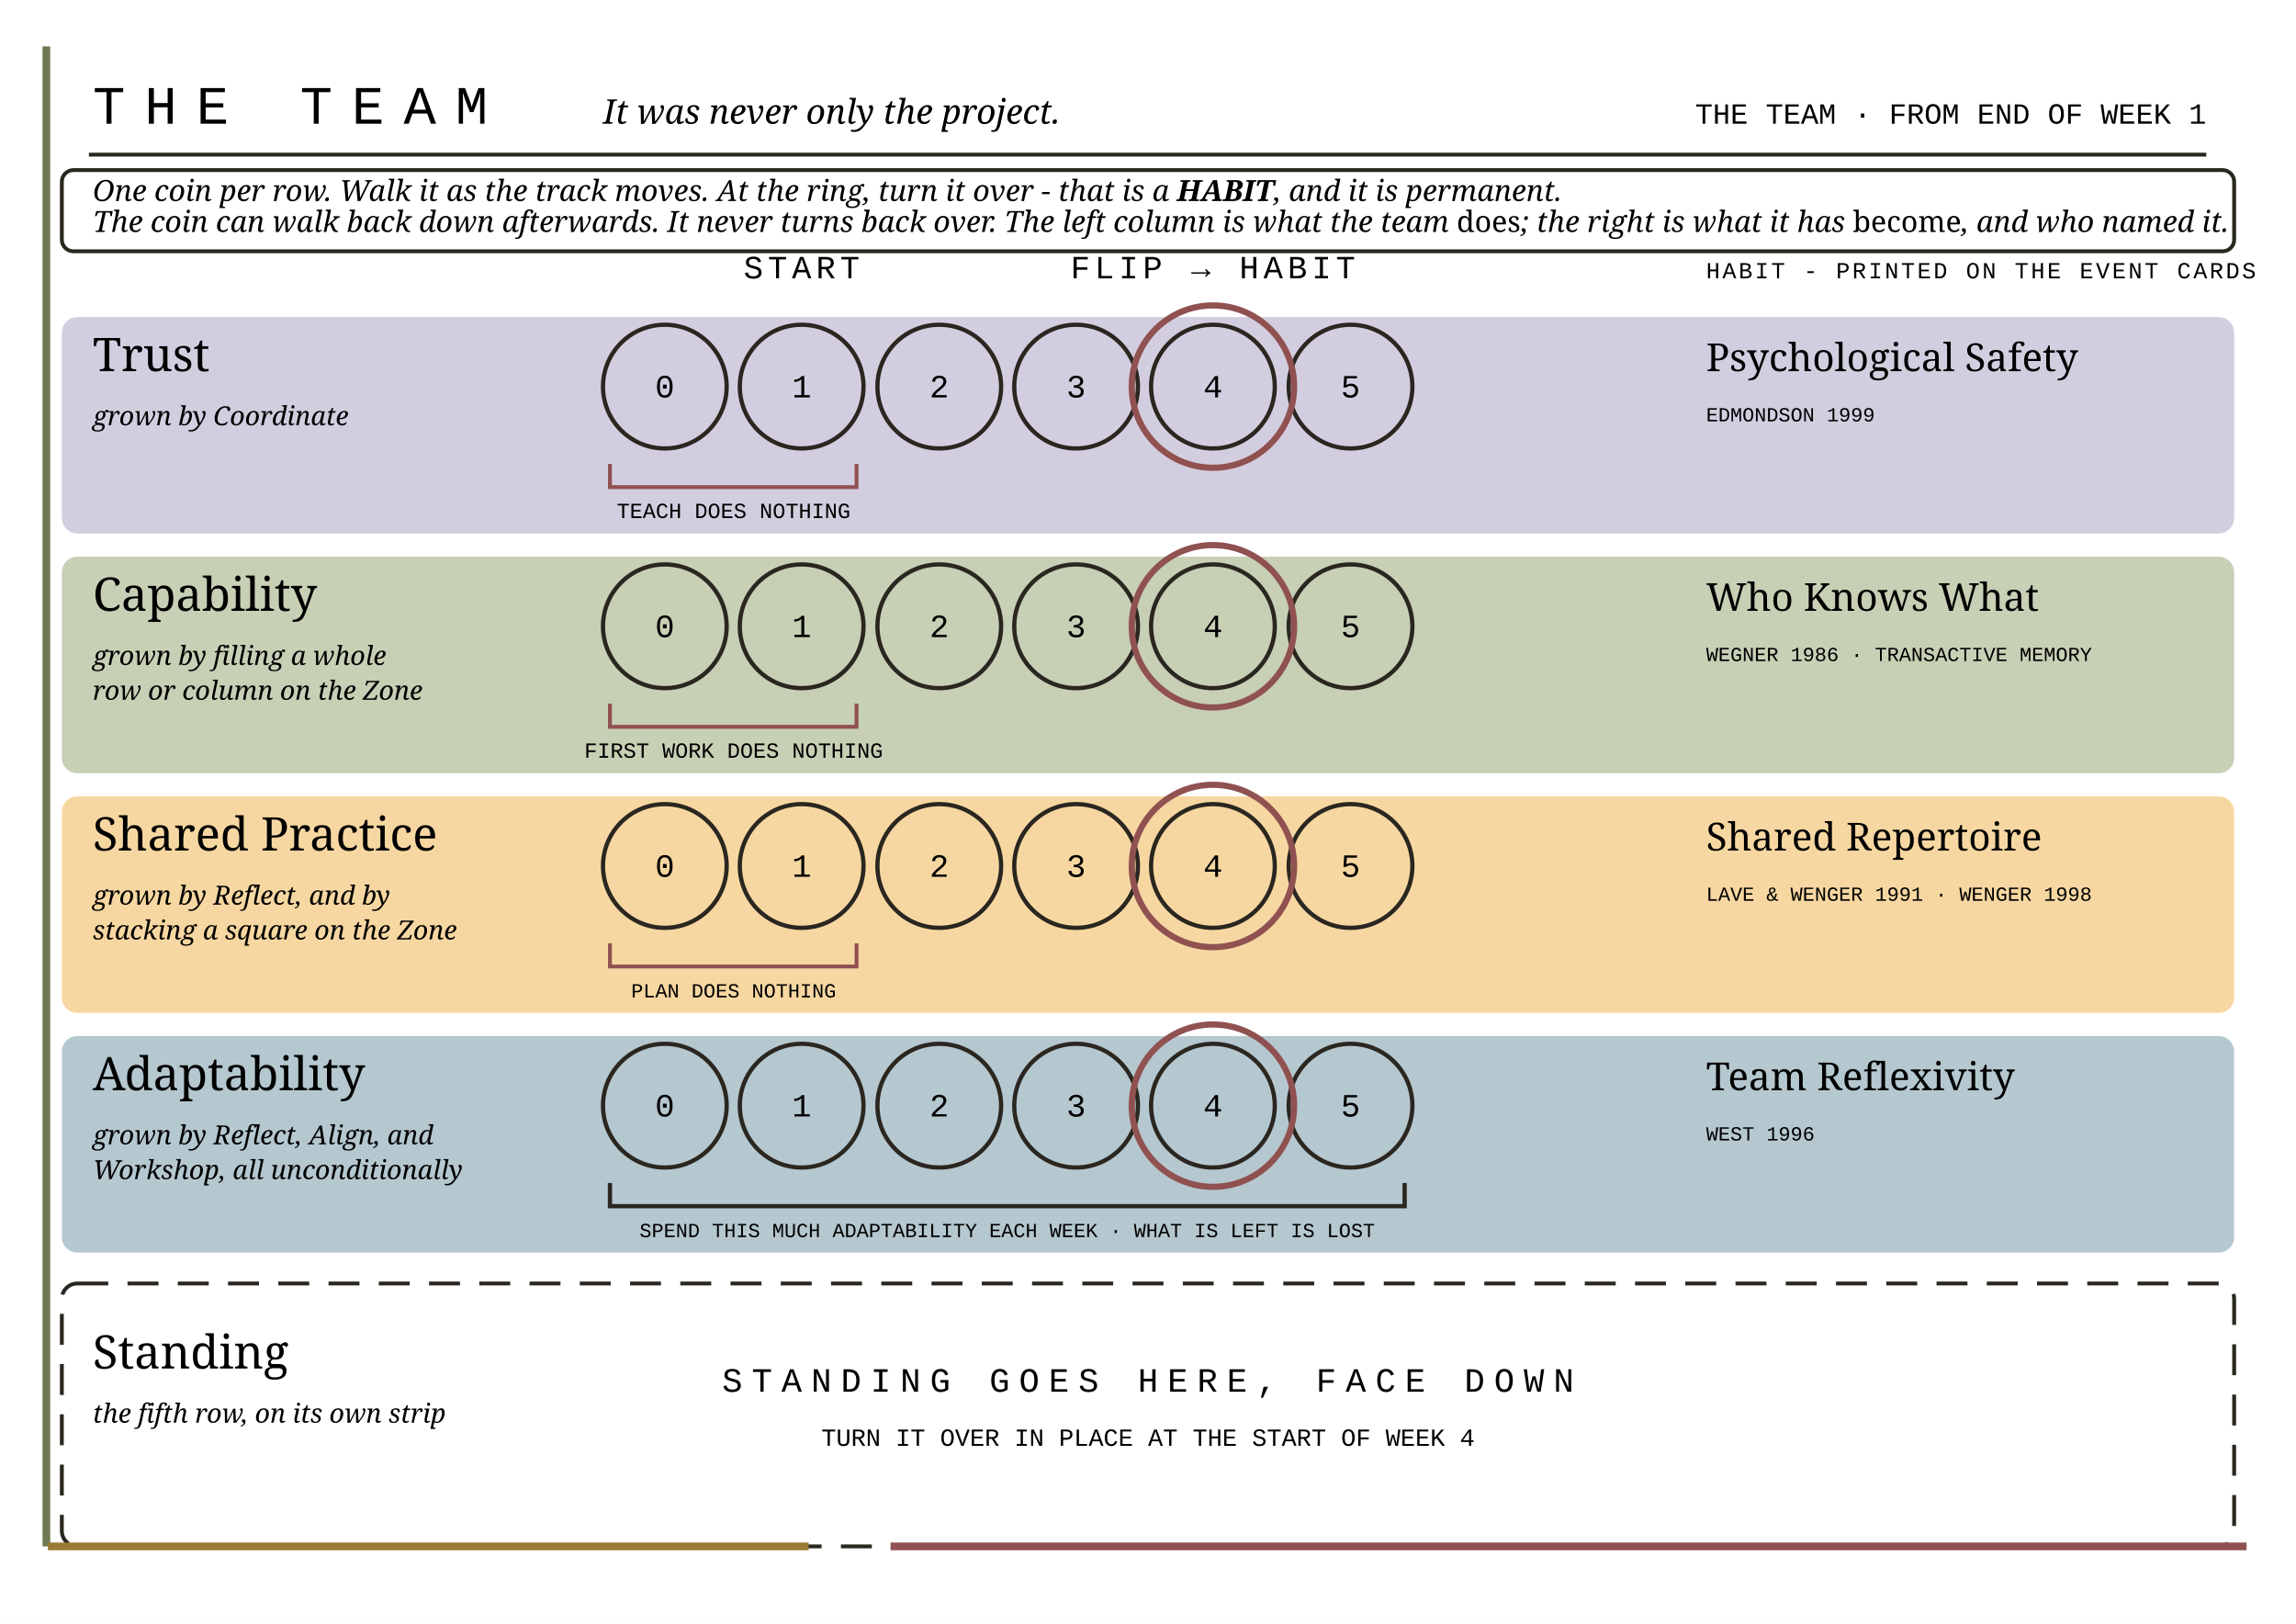
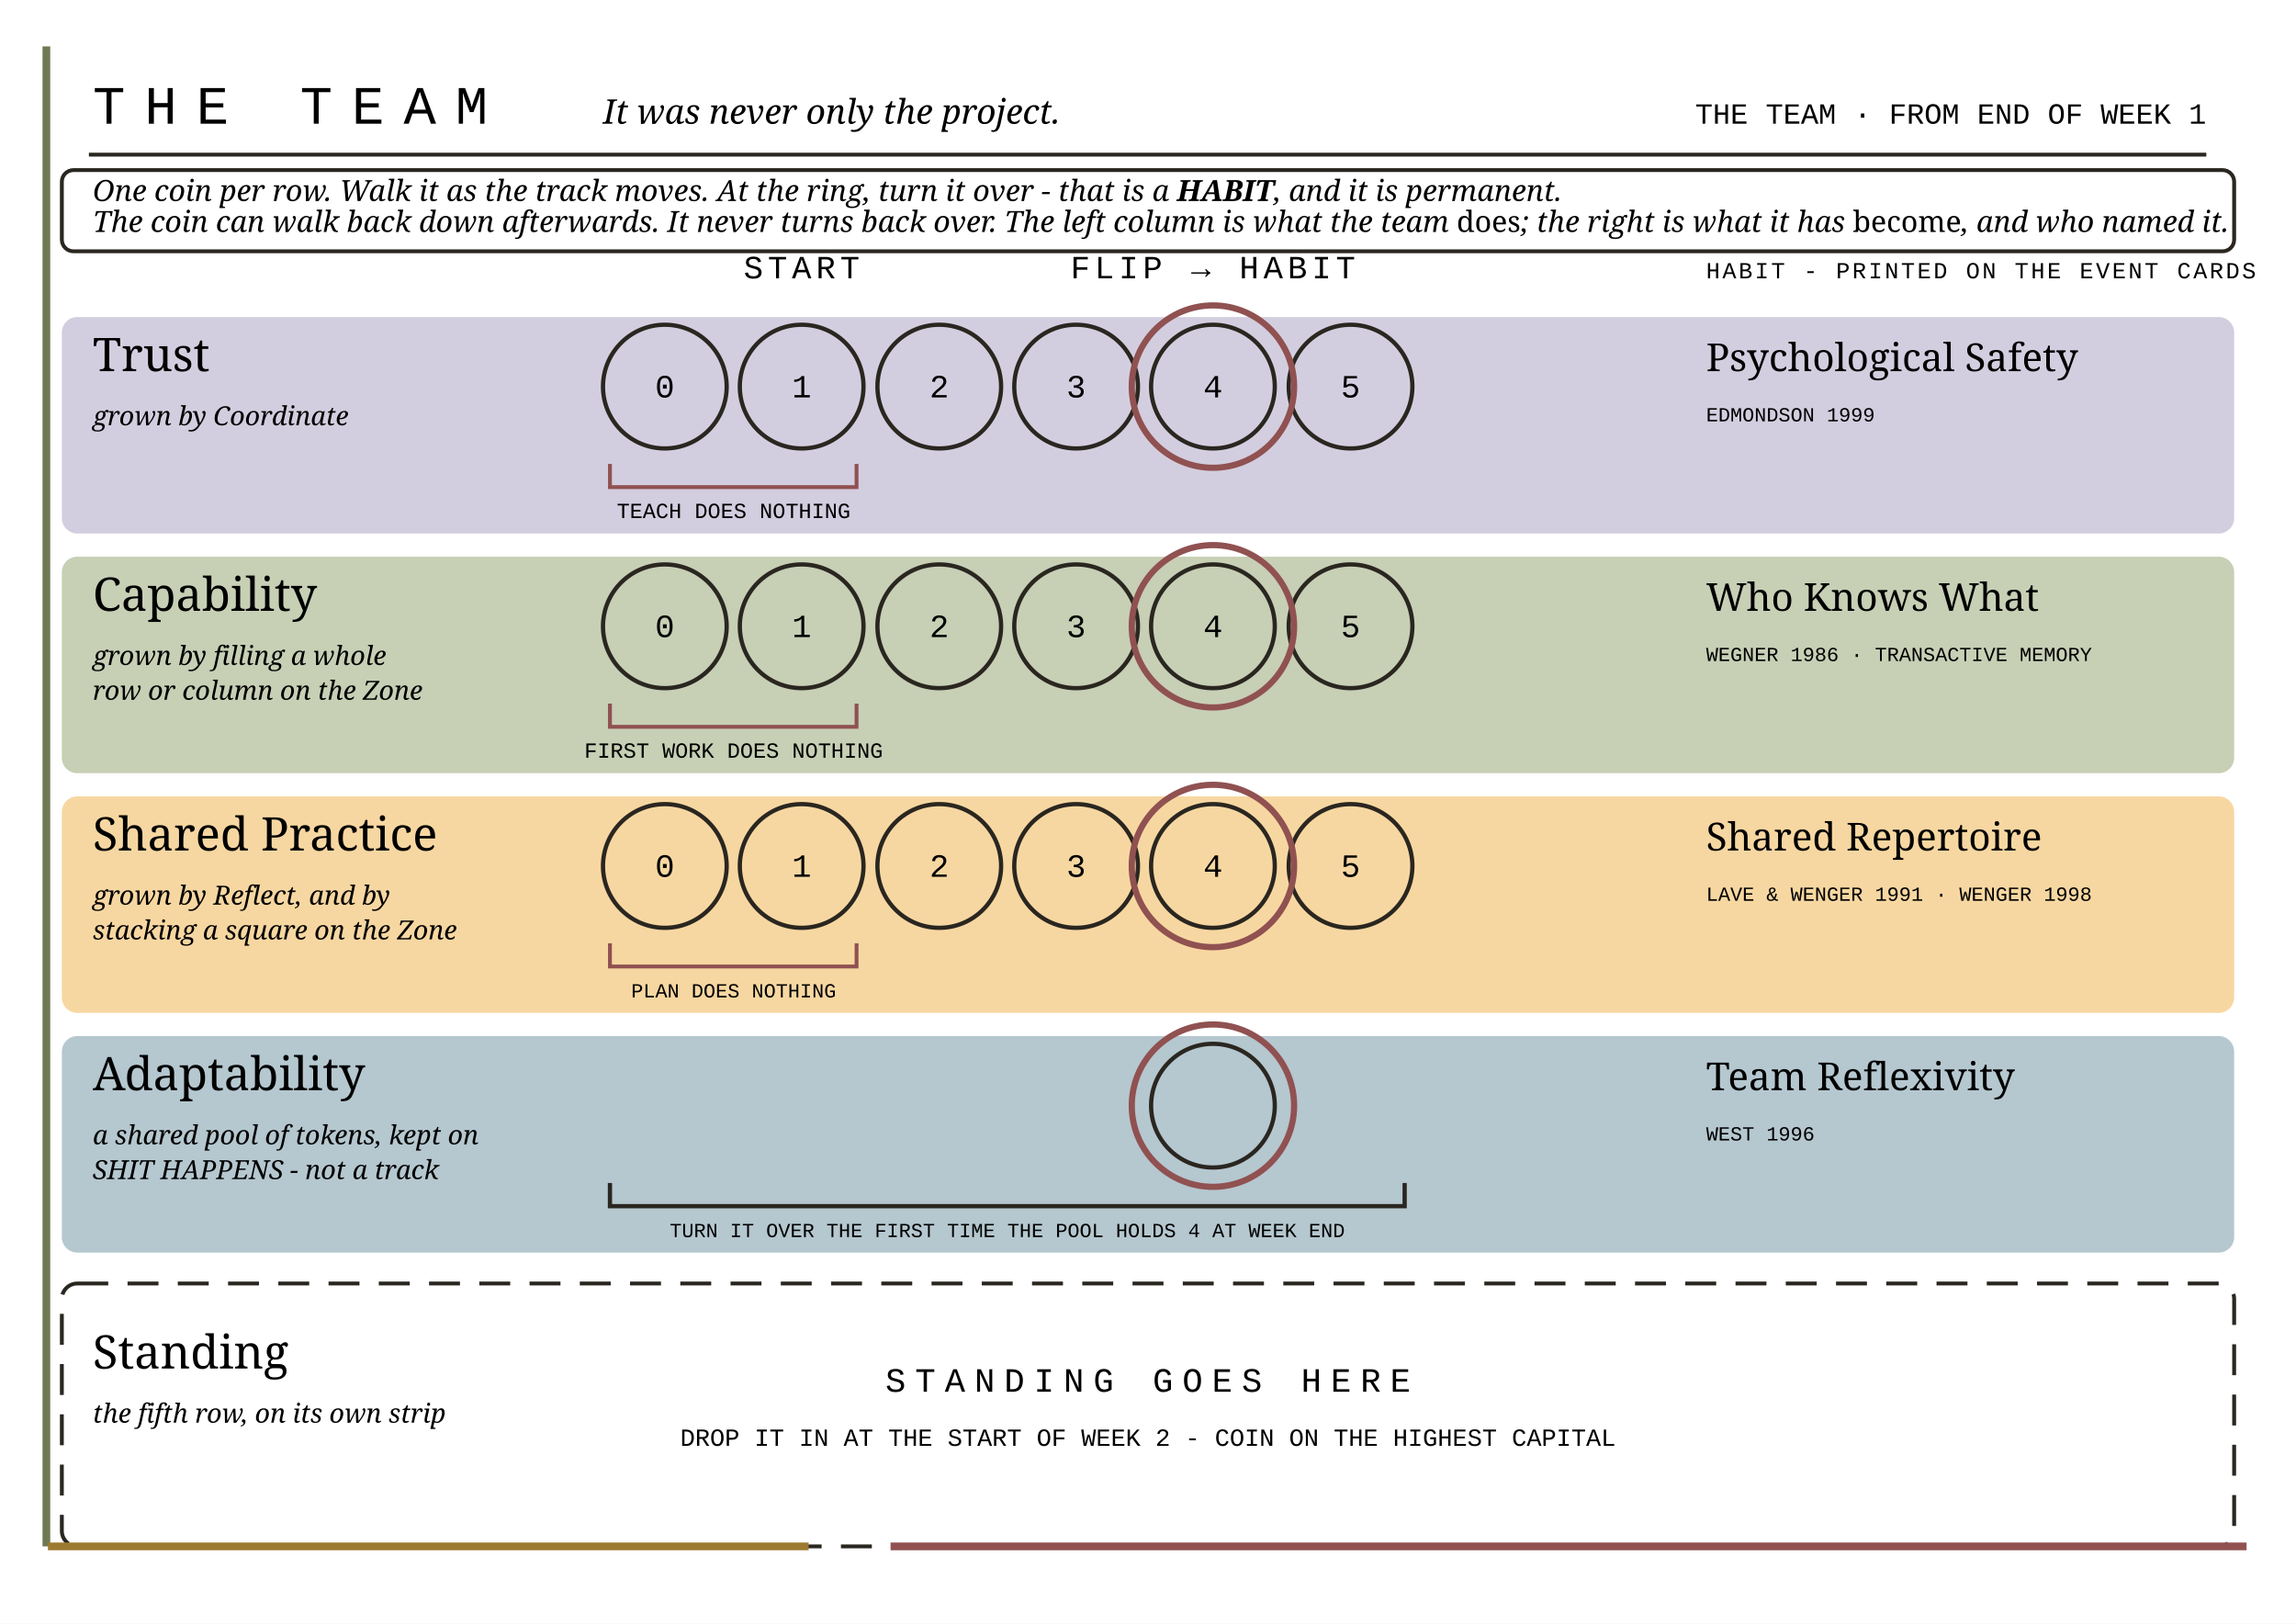
<svg xmlns="http://www.w3.org/2000/svg" width="297mm" height="210mm" viewBox="0 0 297 210">
  <style>
  .s { font-family:"EB Garamond",Garamond,Georgia,serif; fill:#000000; }
  .m { font-family:"IBM Plex Mono","Courier New",monospace; fill:#000000; }
  .r { stroke:#2A2620; stroke-width:.5; fill:none; }
  .w { fill:none; stroke:#2A2620; stroke-width:.55; }
  .q { fill:#000000; }
  .band { stroke:none; }
</style>
  <rect width="297" height="210" fill="#FFFFFF" />
  <text x="12" y="16" class="m" font-size="7" letter-spacing="2.5">THE TEAM</text>
  <text x="78" y="16" class="s" font-size="4.4" font-style="italic">It was never only the project.</text>
  <text x="285.4" y="16" class="m q" font-size="3.8" text-anchor="end">THE TEAM · FROM END OF WEEK 1</text>
  <line x1="11.5" y1="20" x2="285.4" y2="20" class="r" />
  <rect x="8" y="22" width="281" height="10.5" rx="1.5" class="r" />
  <text x="12" y="26" class="s" font-size="3.8" font-style="italic">One coin per row. Walk it as the track moves. At the ring, turn it over - that is a <tspan font-weight="bold">HABIT</tspan>, and it is permanent.</text>
  <text x="12" y="30" class="s" font-size="3.8" font-style="italic">The coin can walk back down afterwards. It never turns back over. The left column is what the team <tspan font-style="normal">does</tspan>; the right is what it has <tspan font-style="normal">become</tspan>, and who named it.</text>
  <text x="103.7" y="36" class="m" font-size="4.2" text-anchor="middle" letter-spacing=".6">START</text>
  <text x="156.9" y="36" class="m" font-size="4.2" text-anchor="middle" letter-spacing=".6">FLIP → HABIT</text>
  <text x="220.7" y="36" class="m" font-size="3" letter-spacing=".3">HABIT - PRINTED ON THE EVENT CARDS</text>
  <g id="trust" transform="translate(0,-4)">
    <rect x="8" y="45" width="281" height="28" rx="2" class="band" fill="#D3CEDF" />
    <text x="12" y="52" class="s" font-size="6">Trust</text>
    <text x="12" y="59" class="s" font-size="3.4" font-style="italic">grown by Coordinate</text>
    <g class="w">
      <circle cx="86" cy="54" r="8" />
      <circle cx="103.7" cy="54" r="8" />
      <circle cx="121.5" cy="54" r="8" />
      <circle cx="139.2" cy="54" r="8" />
      <circle cx="156.9" cy="54" r="8" />
      <circle cx="174.7" cy="54" r="8" />
    </g>
    <g class="m q" font-size="4.2" text-anchor="middle">
      <text x="86" y="55.4">0</text>
      <text x="103.7" y="55.4">1</text>
      <text x="121.5" y="55.4">2</text>
      <text x="139.2" y="55.4">3</text>
      <text x="156.9" y="55.4">4</text>
      <text x="174.7" y="55.4">5</text>
    </g>
    <circle cx="156.9" cy="54" r="10.5" class="w" style="stroke:#905151;stroke-width:.8" />
    <path d="M78.9,64 L78.9,67 L110.8,67 L110.8,64" class="w" style="stroke:#905151;stroke-width:.5" />
    <text x="94.9" y="71" class="m" font-size="2.8" text-anchor="middle">TEACH DOES NOTHING</text>
    <text x="220.7" y="52" class="s" font-size="5">Psychological Safety</text>
    <text x="220.7" y="58.5" class="m q" font-size="2.6">EDMONDSON 1999</text>
  </g>
  <g id="capability" transform="translate(0,-3)">
    <rect x="8" y="75" width="281" height="28" rx="2" class="band" fill="#C7CFB5" />
    <text x="12" y="82" class="s" font-size="6">Capability</text>
    <text x="12" y="89" class="s" font-size="3.4" font-style="italic">grown by filling a whole</text>
    <text x="12" y="93.5" class="s" font-size="3.4" font-style="italic">row or column on the Zone</text>
    <g class="w">
      <circle cx="86" cy="84" r="8" />
      <circle cx="103.7" cy="84" r="8" />
      <circle cx="121.5" cy="84" r="8" />
      <circle cx="139.2" cy="84" r="8" />
      <circle cx="156.9" cy="84" r="8" />
      <circle cx="174.7" cy="84" r="8" />
    </g>
    <g class="m q" font-size="4.2" text-anchor="middle">
      <text x="86" y="85.4">0</text>
      <text x="103.7" y="85.4">1</text>
      <text x="121.5" y="85.4">2</text>
      <text x="139.2" y="85.4">3</text>
      <text x="156.9" y="85.4">4</text>
      <text x="174.7" y="85.4">5</text>
    </g>
    <circle cx="156.9" cy="84" r="10.5" class="w" style="stroke:#905151;stroke-width:.8" />
    <path d="M78.9,94 L78.9,97 L110.8,97 L110.8,94" class="w" style="stroke:#905151;stroke-width:.5" />
    <text x="94.9" y="101" class="m" font-size="2.8" text-anchor="middle">FIRST WORK DOES NOTHING</text>
    <text x="220.7" y="82" class="s" font-size="5">Who Knows What</text>
    <text x="220.7" y="88.5" class="m q" font-size="2.6">WEGNER 1986 · TRANSACTIVE MEMORY</text>
  </g>
  <g id="shared-practice" transform="translate(0,-2)">
    <rect x="8" y="105" width="281" height="28" rx="2" class="band" fill="#F7D7A1" />
    <text x="12" y="112" class="s" font-size="6">Shared Practice</text>
    <text x="12" y="119" class="s" font-size="3.4" font-style="italic">grown by Reflect, and by</text>
    <text x="12" y="123.5" class="s" font-size="3.4" font-style="italic">stacking a square on the Zone</text>
    <g class="w">
      <circle cx="86" cy="114" r="8" />
      <circle cx="103.7" cy="114" r="8" />
      <circle cx="121.5" cy="114" r="8" />
      <circle cx="139.2" cy="114" r="8" />
      <circle cx="156.9" cy="114" r="8" />
      <circle cx="174.7" cy="114" r="8" />
    </g>
    <g class="m q" font-size="4.2" text-anchor="middle">
      <text x="86" y="115.4">0</text>
      <text x="103.7" y="115.4">1</text>
      <text x="121.5" y="115.4">2</text>
      <text x="139.2" y="115.4">3</text>
      <text x="156.9" y="115.4">4</text>
      <text x="174.7" y="115.4">5</text>
    </g>
    <circle cx="156.9" cy="114" r="10.5" class="w" style="stroke:#905151;stroke-width:.8" />
    <path d="M78.9,124 L78.9,127 L110.8,127 L110.8,124" class="w" style="stroke:#905151;stroke-width:.5" />
    <text x="94.9" y="131" class="m" font-size="2.6" text-anchor="middle">PLAN DOES NOTHING</text>
    <text x="220.7" y="112" class="s" font-size="5">Shared Repertoire</text>
    <text x="220.7" y="118.5" class="m q" font-size="2.6">LAVE &amp; WENGER 1991 · WENGER 1998</text>
  </g>
  <g id="adaptability" transform="translate(0,-1)">
    <rect x="8" y="135" width="281" height="28" rx="2" class="band" fill="#B5C7CF" />
    <text x="12" y="142" class="s" font-size="6">Adaptability</text>
-     <text x="12" y="149" class="s" font-size="3.4" font-style="italic">grown by Reflect, Align, and</text>
-     <text x="12" y="153.5" class="s" font-size="3.4" font-style="italic">Workshop, all unconditionally</text>
-     <g class="w">
-       <circle cx="86" cy="144" r="8" />
-       <circle cx="103.7" cy="144" r="8" />
-       <circle cx="121.5" cy="144" r="8" />
-       <circle cx="139.2" cy="144" r="8" />
-       <circle cx="156.9" cy="144" r="8" />
-       <circle cx="174.7" cy="144" r="8" />
-     </g>
-     <g class="m q" font-size="4.2" text-anchor="middle">
-       <text x="86" y="145.4">0</text>
-       <text x="103.7" y="145.4">1</text>
-       <text x="121.5" y="145.4">2</text>
-       <text x="139.2" y="145.4">3</text>
-       <text x="156.9" y="145.4">4</text>
-       <text x="174.7" y="145.4">5</text>
-     </g>
+     <text x="12" y="149" class="s" font-size="3.4" font-style="italic">a shared pool of tokens, kept on</text>
+     <text x="12" y="153.5" class="s" font-style="italic" font-size="3.4">SHIT HAPPENS - not a track</text>
+     <circle cx="156.9" cy="144" r="8" class="w" />
    <circle cx="156.9" cy="144" r="10.5" class="w" style="stroke:#905151;stroke-width:.8" />
    <path d="M78.9,154 L78.9,157 L181.7,157 L181.7,154" class="w" stroke-width=".5" />
-     <text x="130.3" y="161" class="m" font-size="2.6" text-anchor="middle">SPEND THIS MUCH ADAPTABILITY EACH WEEK · WHAT IS LEFT IS LOST</text>
+     <text x="130.3" y="161" class="m" font-size="2.6" text-anchor="middle">TURN IT OVER THE FIRST TIME THE POOL HOLDS 4 AT WEEK END</text>
    <text x="220.7" y="142" class="s" font-size="5">Team Reflexivity</text>
    <text x="220.7" y="148.5" class="m q" font-size="2.6">WEST 1996</text>
  </g>
  <g id="standing-slot">
    <rect x="8" y="166" width="281" height="34" rx="2" fill="#F5CE89" class="r" stroke-dasharray="4 2.5" />
    <text x="12" y="177" class="s" font-size="6">Standing</text>
    <text x="12" y="184" class="s" font-size="3.4" font-style="italic">the fifth row, on its own strip</text>
-     <text x="148.5" y="180" class="m" font-size="4.4" text-anchor="middle" letter-spacing="1.2">STANDING GOES HERE, FACE DOWN</text>
-     <text x="148.5" y="187" class="m q" font-size="3.2" text-anchor="middle">TURN IT OVER IN PLACE AT THE START OF WEEK 4</text>
+     <text x="148.5" y="180" class="m" font-size="4.4" text-anchor="middle" letter-spacing="1.2">STANDING GOES HERE</text>
+     <text x="148.5" y="187" class="m q" font-size="3.2" text-anchor="middle">DROP IT IN AT THE START OF WEEK 2 - COIN ON THE HIGHEST CAPITAL</text>
  </g>
  <line x1="6" y1="6" x2="6" y2="200" stroke="#6E7A54" stroke-width="1" />
  <line x1="6.2" y1="200" x2="104.6" y2="200" stroke="#9C7A32" stroke-width="1" />
  <line x1="115.2" y1="200" x2="290.6" y2="200" stroke="#905151" stroke-width="1" />
</svg>
